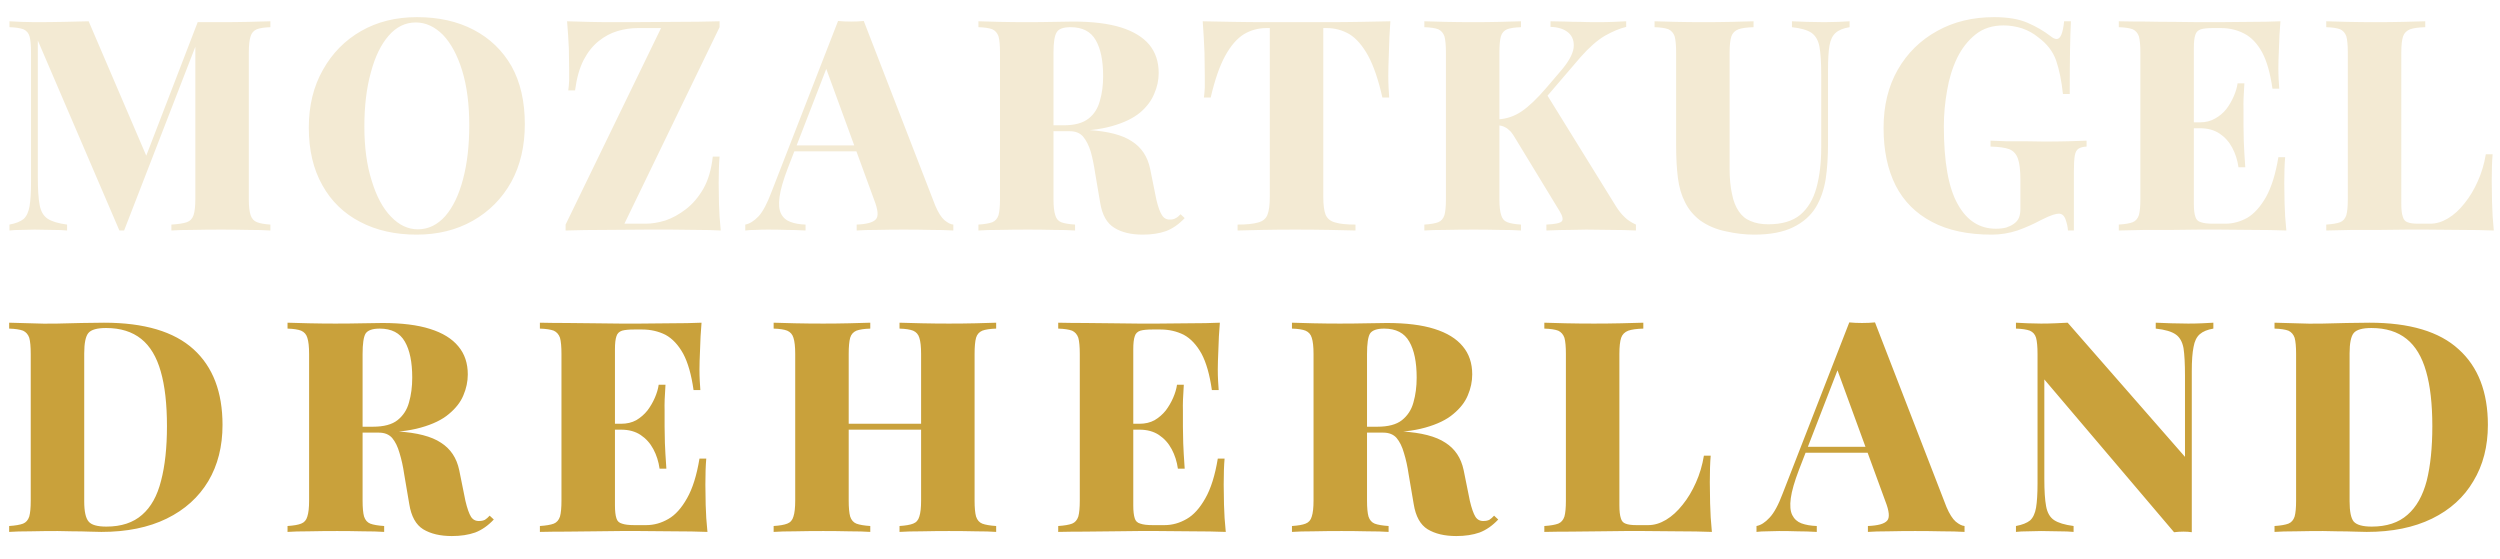
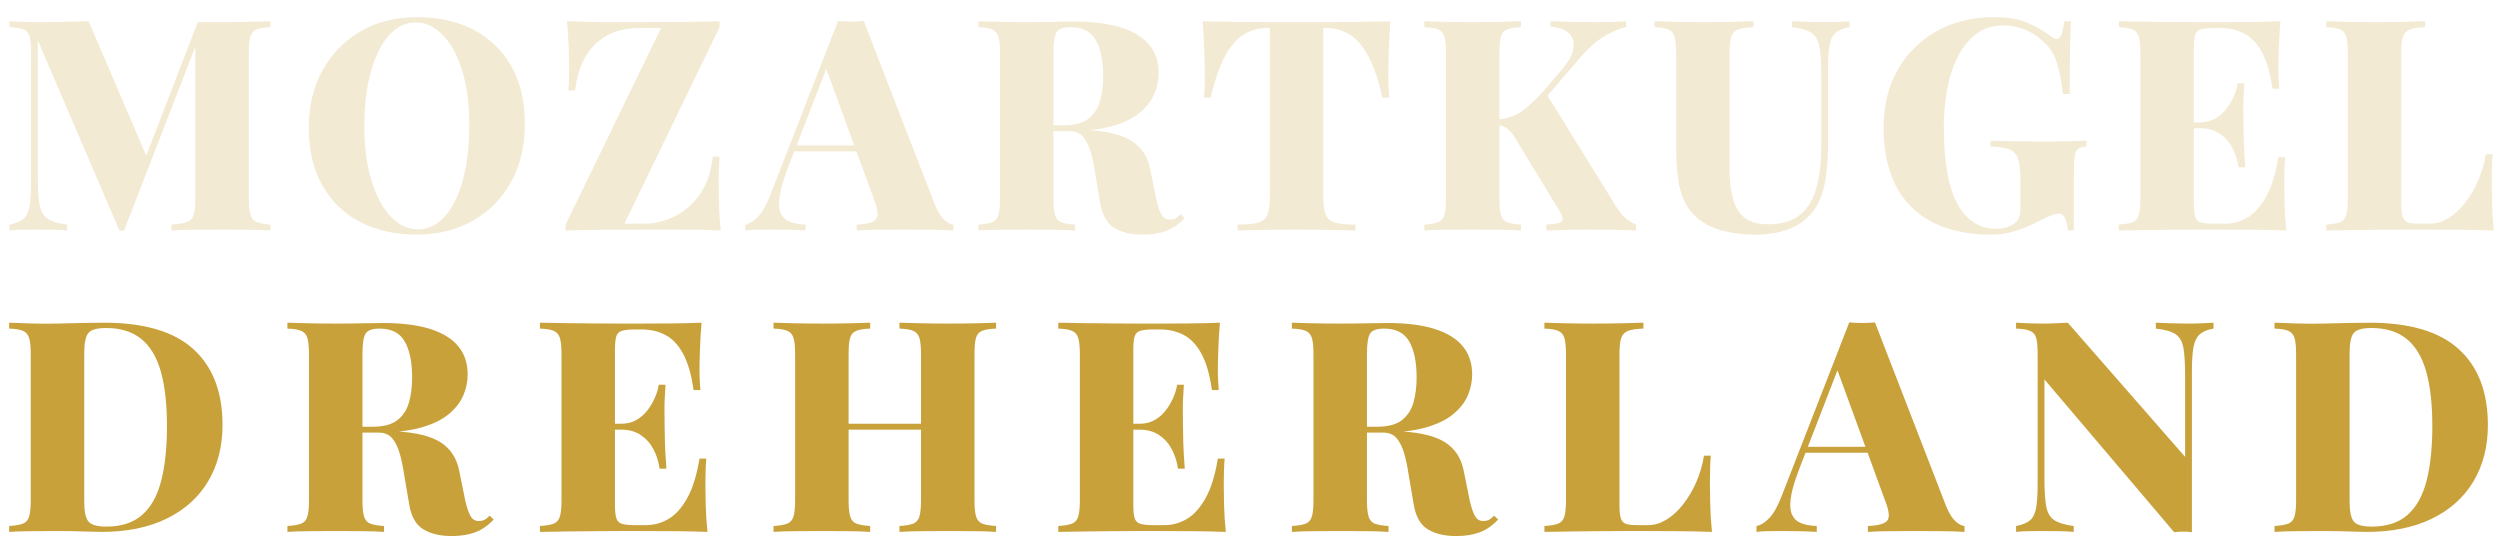
<svg xmlns="http://www.w3.org/2000/svg" viewBox="0 0 846 189" width="846" height="189" role="img" aria-label="mozartkugeldreherland">
-   <path d="M91.5 7.2V9.2Q88.5 9.3 86.9 9.9Q85.3 10.6 84.8 12.3Q84.2 14.1 84.2 17.8V67.4Q84.2 71.0 84.8 72.8Q85.4 74.6 87 75.2Q88.5 75.8 91.5 76.0V78.0Q88.6 77.8 84.1 77.8Q79.5 77.7 74.8 77.7Q69.7 77.7 65.2 77.8Q60.8 77.8 58.0 78.0V76.0Q61.4 75.8 63.2 75.2Q64.9 74.6 65.5 72.8Q66.1 71.0 66.1 67.4V13.6L67.0 13.5L42.0 78.0H40.4L12.8 13.7V60.0Q12.8 66.1 13.4 69.3Q14.0 72.6 16.1 74.0Q18.2 75.4 22.7 76.0V78.0Q20.8 77.8 17.6 77.8Q14.5 77.7 11.7 77.7Q9.5 77.7 7.2 77.8Q4.8 77.8 3.2 78.0V76.0Q6.4 75.4 8 74.1Q9.5 72.7 10.0 69.8Q10.5 66.8 10.5 61.6V17.8Q10.5 14.1 10.0 12.3Q9.5 10.6 7.9 9.9Q6.3 9.3 3.2 9.2V7.2Q4.8 7.3 7.2 7.4Q9.5 7.5 11.7 7.5Q16.8 7.5 21.5 7.4Q26.2 7.3 30.0 7.2L50.4 54.8L47.6 57.6L66.9 7.5Q68.8 7.5 70.8 7.5Q72.9 7.5 74.8 7.5Q79.5 7.5 84.1 7.4Q88.6 7.3 91.5 7.2Z M141.1 5.8Q152.1 5.8 160.3 10.1Q168.5 14.4 173.1 22.4Q177.6 30.5 177.6 42.0Q177.6 53.2 173 61.6Q168.3 70.0 160.0 74.7Q151.7 79.4 141.0 79.4Q130.1 79.4 121.9 75.1Q113.6 70.8 109.1 62.7Q104.5 54.6 104.5 43.2Q104.5 32.0 109.3 23.6Q114 15.2 122.2 10.5Q130.4 5.8 141.1 5.8ZM140.7 7.6Q135.4 7.6 131.5 12.1Q127.6 16.6 125.5 24.5Q123.3 32.4 123.3 42.8Q123.3 53.4 125.8 61.2Q128.2 69.1 132.3 73.3Q136.4 77.6 141.4 77.6Q146.7 77.6 150.7 73.1Q154.6 68.6 156.7 60.6Q158.8 52.7 158.8 42.4Q158.8 31.7 156.4 23.9Q154.0 16.1 149.9 11.8Q145.7 7.6 140.7 7.6Z M243.5 7.2V9.2L211.3 75.7H218.5Q221.6 75.7 225.2 74.6Q228.7 73.4 232.1 70.8Q235.5 68.2 238 63.9Q240.5 59.5 241.2 53.0H243.5Q243.2 56.5 243.2 62.0Q243.2 64.4 243.3 68.8Q243.4 73.2 243.9 78.0Q240.2 77.8 235.8 77.8Q231.4 77.7 227.1 77.7Q222.7 77.7 219 77.7Q212.4 77.7 205.1 77.8Q197.8 77.8 191.4 78.0V76.0L223.7 9.5H215.8Q212.4 9.5 209 10.5Q205.6 11.5 202.6 13.9Q199.6 16.3 197.5 20.3Q195.4 24.4 194.6 30.6H192.3Q192.5 29.2 192.6 27.3Q192.6 25.4 192.6 23.2Q192.6 20.8 192.5 16.4Q192.3 12.0 191.9 7.2Q195.1 7.3 199 7.4Q202.8 7.5 206.7 7.5Q210.5 7.5 213.6 7.5Q220.7 7.5 228.6 7.4Q236.5 7.4 243.5 7.2Z M292.3 7.1 316.5 69.6Q318.0 73.1 319.6 74.5Q321.3 75.9 322.6 76.0V78.0Q319.4 77.8 315 77.8Q310.5 77.7 305.9 77.7Q301.1 77.7 296.8 77.8Q292.5 77.8 289.9 78.0V76.0Q295.0 75.8 296.4 74.2Q297.8 72.7 295.8 67.6L279.2 22.2L281.2 19.2L266.6 56.9Q264.3 62.9 263.8 66.6Q263.3 70.3 264.3 72.3Q265.3 74.3 267.5 75.1Q269.6 75.9 272.6 76.0V78.0Q269.1 77.8 266.2 77.8Q263.2 77.7 259.8 77.7Q257.8 77.7 255.8 77.8Q253.7 77.8 252.2 78.0V76.0Q254.4 75.6 256.7 73.2Q258.9 70.8 261.1 64.9L283.6 7.1Q285.6 7.3 288 7.3Q290.3 7.3 292.3 7.1ZM297.5 49.2V51.2H267.7L268.7 49.2Z M331.1 7.2Q333.8 7.3 338.3 7.4Q342.8 7.5 347.3 7.5Q352.2 7.5 356.8 7.4Q361.3 7.3 363.2 7.3Q373.0 7.3 379.4 9.3Q385.7 11.3 388.9 15.1Q392.1 19.0 392.1 24.7Q392.1 28.3 390.6 31.7Q389.2 35.2 385.8 38.1Q382.3 41.0 376.2 42.7Q370.2 44.4 361.0 44.4H351.4V42.4H360.0Q365.5 42.4 368.4 40.1Q371.2 37.9 372.2 34.1Q373.3 30.4 373.3 25.8Q373.3 17.9 370.8 13.6Q368.3 9.2 362.3 9.2Q358.6 9.2 357.6 10.9Q356.5 12.6 356.5 17.8V67.4Q356.5 71.0 357.1 72.8Q357.6 74.6 359.1 75.2Q360.7 75.8 363.8 76.0V78.0Q361.0 77.8 356.6 77.8Q352.3 77.7 347.9 77.7Q342.8 77.7 338.3 77.8Q333.8 77.8 331.1 78.0V76.0Q334.2 75.8 335.8 75.2Q337.3 74.6 337.9 72.8Q338.4 71.0 338.4 67.4V17.8Q338.4 14.1 337.9 12.3Q337.3 10.6 335.8 9.9Q334.2 9.3 331.1 9.2ZM351.0 42.7Q354.9 42.8 358.1 43.1Q361.3 43.4 363.9 43.6Q366.4 43.9 368.3 44.0Q378.2 44.6 383 47.8Q387.9 50.9 389.2 57.1L391.3 67.5Q392.2 71.3 393.2 72.8Q394.2 74.4 396.0 74.3Q397.1 74.3 397.9 73.8Q398.7 73.4 399.5 72.5L400.9 73.8Q398.0 76.9 394.6 78.2Q391.2 79.4 386.7 79.4Q380.8 79.4 377.1 77.1Q373.3 74.8 372.3 68.6L370.6 58.6Q370.0 54.5 369.1 51.3Q368.1 48.1 366.5 46.2Q364.9 44.4 362.0 44.4H351.2Z M470.5 7.2Q470.1 12.7 470 17.8Q469.8 22.9 469.8 25.6Q469.8 27.8 469.9 29.7Q470.0 31.6 470.1 33.0H467.8Q465.8 24.1 463.0 18.9Q460.2 13.8 456.7 11.6Q453.1 9.5 449.0 9.5H447.8V66.6Q447.8 70.7 448.6 72.7Q449.5 74.7 451.9 75.3Q454.2 76.0 458.7 76.0V78.0Q455.4 77.9 449.9 77.8Q444.3 77.7 438.3 77.7Q432.4 77.7 427.2 77.8Q422.0 77.9 418.8 78.0V76.0Q423.3 76.0 425.7 75.3Q428.1 74.7 428.9 72.7Q429.7 70.7 429.7 66.6V9.5H428.6Q424.4 9.5 420.9 11.6Q417.4 13.8 414.6 18.9Q411.8 24.0 409.7 33.0H407.4Q407.6 31.6 407.7 29.7Q407.7 27.8 407.7 25.6Q407.7 22.9 407.6 17.8Q407.4 12.7 407.0 7.2Q411.7 7.3 417.4 7.4Q423.0 7.5 428.6 7.5Q434.2 7.5 438.8 7.5Q443.4 7.5 449.1 7.5Q454.7 7.5 460.3 7.4Q465.9 7.3 470.5 7.2Z M550.3 7.2V9.1Q547.0 9.9 543.1 12.1Q539.2 14.4 534.8 19.4L516.3 41.0L523.2 31.6L546.9 69.9Q548.3 72.1 549.8 73.5Q551.2 74.9 553.6 76.0V78.0Q549.7 77.8 545.2 77.8Q540.7 77.7 536.8 77.7Q534.6 77.7 531.4 77.8Q528.2 77.8 523.3 78.0V76.0Q527.7 75.8 528.5 74.9Q529.3 74.0 527.8 71.5L513.2 47.5Q512.0 45.4 511.1 44.4Q510.1 43.4 509.2 43Q508.3 42.5 506.8 42.4V40.4Q511.2 40.2 514.9 37.7Q518.6 35.2 523.3 29.7L528.0 24.2Q532.0 19.6 532.5 16.3Q532.9 13.0 530.8 11.1Q528.6 9.2 524.7 9.1V7.2Q527.3 7.3 529.7 7.3Q532.1 7.4 534.7 7.4Q537.2 7.5 540.5 7.5Q543.6 7.5 546.0 7.4Q548.4 7.3 550.3 7.2ZM514.7 7.2V9.2Q511.6 9.3 510.0 9.9Q508.4 10.6 507.9 12.3Q507.4 14.1 507.4 17.8V67.4Q507.4 71.0 508 72.8Q508.5 74.6 510.1 75.2Q511.6 75.8 514.7 76.0V78.0Q511.9 77.8 507.6 77.8Q503.2 77.7 498.8 77.7Q493.7 77.7 489.2 77.8Q484.7 77.8 482 78.0V76.0Q485.1 75.8 486.7 75.2Q488.2 74.6 488.8 72.8Q489.3 71.0 489.3 67.4V17.8Q489.3 14.1 488.8 12.3Q488.2 10.6 486.7 9.9Q485.1 9.3 482 9.2V7.2Q484.7 7.3 489.2 7.4Q493.7 7.5 498.8 7.5Q503.2 7.5 507.6 7.4Q511.9 7.3 514.7 7.2Z M625.9 7.2V9.2Q622.8 9.7 621.2 11.1Q619.6 12.5 619.1 15.4Q618.6 18.3 618.6 23.6V48.9Q618.6 55.3 617.8 60.7Q616.9 66.1 614.5 70.1Q611.9 74.4 606.8 76.9Q601.7 79.4 593.6 79.4Q589 79.4 584.1 78.3Q579.1 77.3 575.2 74.5Q571.9 71.9 570.2 68.4Q568.4 64.9 567.8 60.2Q567.2 55.4 567.2 49.2V17.8Q567.2 14.1 566.7 12.3Q566.1 10.6 564.6 9.9Q563 9.3 559.9 9.2V7.2Q562.6 7.3 567.1 7.4Q571.6 7.5 576.5 7.5Q581.4 7.5 585.9 7.4Q590.4 7.3 593.4 7.2V9.2Q590 9.3 588.3 9.9Q586.5 10.6 585.9 12.3Q585.3 14.1 585.3 17.8V57.1Q585.3 62.0 586.1 65.6Q586.8 69.2 588.4 71.5Q589.9 73.8 592.4 74.8Q594.9 75.9 598.4 75.9Q605.3 75.9 609.2 72.7Q613.1 69.4 614.7 63.5Q616.3 57.6 616.3 50.0V25.2Q616.3 19.1 615.7 15.8Q615.1 12.6 613.0 11.1Q610.9 9.7 606.4 9.2V7.2Q608.3 7.3 611.5 7.4Q614.6 7.5 617.4 7.5Q619.7 7.5 622.1 7.4Q624.4 7.3 625.9 7.2Z M674.8 5.8Q681.7 5.8 686.1 7.7Q690.5 9.6 694 12.3Q695.1 13.2 696 13.2Q697.9 13.2 698.5 7.2H700.8Q700.6 11.1 700.5 16.8Q700.4 22.5 700.4 31.8H698.1Q697.4 25.2 695.8 20.5Q694.2 15.9 689.7 12.6Q687.4 10.7 684.3 9.6Q681.1 8.6 678 8.6Q672.4 8.6 668.6 11.6Q664.7 14.7 662.3 19.6Q659.9 24.6 658.9 30.6Q657.8 36.7 657.8 42.8Q657.8 60.8 662.5 69.1Q667.1 77.4 675.4 77.4Q677.4 77.4 678.9 77Q680.4 76.5 681.4 75.8Q682.7 74.9 683.2 73.7Q683.7 72.5 683.7 70.7V60.8Q683.7 56.1 682.9 53.8Q682.1 51.4 680 50.5Q677.8 49.7 673.6 49.6V47.6Q675.8 47.7 678.9 47.8Q682 47.8 685.4 47.8Q688.8 47.9 691.7 47.9Q696.2 47.9 700 47.8Q703.7 47.7 706.1 47.6V49.6Q704.3 49.7 703.4 50.3Q702.4 50.9 702.1 52.7Q701.8 54.5 701.8 58.2V78.0H699.8Q699.7 76.3 699.0 74.3Q698.3 72.3 696.7 72.3Q696 72.3 694.7 72.7Q693.4 73.1 690.6 74.5Q686.9 76.5 682.7 78Q678.4 79.4 674 79.4Q661.9 79.4 653.8 75.1Q645.6 70.8 641.5 62.8Q637.4 54.7 637.4 43.3Q637.4 32.0 642.2 23.6Q647 15.2 655.5 10.5Q663.9 5.8 674.8 5.8Z M771.7 7.2Q771.3 11.9 771.2 16.3Q771 20.7 771 23.0Q771 25.0 771.1 26.9Q771.2 28.8 771.3 30.0H769Q767.9 22.2 765.5 17.7Q763 13.2 759.5 11.4Q755.9 9.5 751.6 9.5H748.9Q746.2 9.5 744.8 9.9Q743.3 10.4 742.9 11.8Q742.4 13.2 742.4 16.2V69.0Q742.4 71.9 742.9 73.3Q743.3 74.8 744.8 75.2Q746.2 75.7 748.9 75.7H753Q756.9 75.7 760.5 73.7Q764 71.6 766.8 66.7Q769.6 61.7 771 53.2H773.3Q773 56.6 773 62.0Q773 64.4 773.1 68.8Q773.2 73.2 773.7 78.0Q768.6 77.8 762.2 77.8Q755.8 77.7 750.8 77.7Q748.2 77.7 744.2 77.7Q740.2 77.7 735.5 77.8Q730.8 77.8 726.0 77.8Q721.2 77.9 717 78.0V76.0Q720.1 75.8 721.7 75.2Q723.2 74.6 723.8 72.8Q724.3 71.0 724.3 67.4V17.8Q724.3 14.1 723.8 12.3Q723.2 10.6 721.7 9.9Q720.1 9.3 717 9.2V7.2Q721.3 7.3 726.1 7.3Q730.8 7.4 735.5 7.4Q740.1 7.5 744.2 7.5Q748.2 7.5 750.8 7.5Q755.4 7.5 761.3 7.4Q767.1 7.4 771.7 7.2ZM756.6 41.4Q756.6 41.4 756.6 42.4Q756.6 43.4 756.6 43.4H739.4Q739.4 43.4 739.4 42.4Q739.4 41.4 739.4 41.4ZM759.5 28.2Q759.1 33.9 759.2 36.9Q759.2 39.9 759.2 42.4Q759.2 44.9 759.3 47.9Q759.4 50.9 759.8 56.6H757.5Q757 53.0 755.4 50.0Q753.8 47.0 751.1 45.2Q748.4 43.4 744.5 43.4V41.4Q747.4 41.4 749.6 40.1Q751.8 38.9 753.4 36.9Q754.9 34.9 755.9 32.6Q756.9 30.3 757.2 28.2Z M820.7 7.2V9.2Q817.3 9.3 815.6 9.9Q813.8 10.6 813.2 12.3Q812.6 14.1 812.6 17.8V69.0Q812.6 71.9 813.1 73.3Q813.5 74.8 814.7 75.2Q815.9 75.7 818.3 75.7H822.4Q825.4 75.7 828.4 73.9Q831.4 72.1 834 68.8Q836.6 65.6 838.5 61.3Q840.4 57.1 841.2 52.2H843.5Q843.2 55.7 843.2 61.2Q843.2 63.7 843.3 68.3Q843.4 73.0 843.9 78.0Q838.8 77.8 832.4 77.8Q826 77.7 821 77.7Q818.4 77.7 814.4 77.7Q810.4 77.7 805.7 77.8Q801 77.8 796.2 77.8Q791.4 77.9 787.2 78.0V76.0Q790.3 75.8 791.9 75.2Q793.4 74.6 794 72.8Q794.5 71.0 794.5 67.4V17.8Q794.5 14.1 794 12.3Q793.4 10.6 791.9 9.9Q790.3 9.3 787.2 9.2V7.2Q789.9 7.3 794.4 7.4Q798.9 7.5 804 7.5Q808.7 7.5 813.2 7.4Q817.7 7.3 820.7 7.2Z" fill="#F3EAD3" />
-   <path d="M35.2 109.2Q55.6 109.2 65.5 118.2Q75.3 127.1 75.3 143.8Q75.3 154.7 70.5 162.8Q65.6 171.0 56.4 175.5Q47.2 180.0 34.3 180.0Q32.7 180.0 30.1 179.9Q27.5 179.8 24.6 179.8Q21.8 179.7 19.5 179.7Q14.8 179.7 10.3 179.8Q5.8 179.8 3.1 180.0V178.0Q6.2 177.8 7.8 177.2Q9.3 176.6 9.9 174.8Q10.4 173.0 10.4 169.4V119.8Q10.4 116.1 9.9 114.3Q9.3 112.6 7.8 111.9Q6.2 111.3 3.1 111.2V109.2Q5.8 109.3 10.3 109.4Q14.8 109.6 19.3 109.5Q22.9 109.4 27.5 109.3Q32.1 109.2 35.2 109.2ZM35.9 111.0Q31.3 111.0 29.9 112.7Q28.5 114.4 28.5 119.6V169.6Q28.5 174.8 30 176.5Q31.4 178.2 36.0 178.2Q43.6 178.2 48.1 174.2Q52.6 170.3 54.5 162.7Q56.5 155.1 56.5 144.2Q56.5 133.0 54.4 125.7Q52.3 118.3 47.8 114.7Q43.2 111.0 35.9 111.0Z M97.3 109.2Q100 109.3 104.5 109.4Q109 109.5 113.5 109.5Q118.4 109.5 122.9 109.4Q127.5 109.3 129.4 109.3Q139.2 109.3 145.5 111.3Q151.9 113.3 155.1 117.2Q158.3 121.0 158.3 126.7Q158.3 130.3 156.8 133.8Q155.4 137.2 151.9 140.1Q148.5 143.0 142.4 144.7Q136.4 146.4 127.2 146.4H117.6V144.4H126.2Q131.7 144.4 134.5 142.2Q137.4 139.9 138.4 136.2Q139.5 132.4 139.5 127.8Q139.5 119.9 137 115.6Q134.5 111.2 128.5 111.2Q124.8 111.2 123.7 112.9Q122.7 114.6 122.7 119.8V169.4Q122.7 173.0 123.2 174.8Q123.8 176.6 125.3 177.2Q126.9 177.8 130 178.0V180.0Q127.2 179.8 122.8 179.8Q118.5 179.7 114.1 179.7Q109 179.7 104.5 179.8Q100 179.8 97.3 180.0V178.0Q100.4 177.8 101.9 177.2Q103.5 176.6 104 174.8Q104.6 173.0 104.6 169.4V119.8Q104.6 116.1 104 114.3Q103.5 112.6 101.9 111.9Q100.4 111.3 97.3 111.2ZM117.2 144.7Q121.1 144.8 124.3 145.1Q127.5 145.4 130 145.7Q132.6 145.9 134.5 146.0Q144.4 146.6 149.2 149.8Q154.1 152.9 155.4 159.1L157.5 169.5Q158.4 173.3 159.4 174.9Q160.4 176.4 162.2 176.3Q163.3 176.3 164.1 175.9Q164.9 175.4 165.7 174.5L167.1 175.8Q164.2 178.9 160.8 180.2Q157.4 181.4 152.9 181.4Q147 181.4 143.2 179.1Q139.5 176.8 138.5 170.6L136.8 160.6Q136.2 156.5 135.2 153.3Q134.3 150.1 132.7 148.2Q131.1 146.4 128.2 146.4H117.4Z M237.4 109.2Q237 113.9 236.9 118.3Q236.7 122.7 236.7 125.0Q236.7 127.0 236.8 128.9Q236.9 130.8 237 132.0H234.7Q233.6 124.2 231.2 119.7Q228.7 115.2 225.2 113.3Q221.6 111.5 217.3 111.5H214.6Q211.9 111.5 210.5 111.9Q209 112.4 208.6 113.8Q208.1 115.2 208.1 118.2V171.0Q208.1 173.9 208.6 175.4Q209 176.8 210.5 177.2Q211.9 177.7 214.6 177.7H218.7Q222.6 177.7 226.2 175.6Q229.7 173.6 232.5 168.6Q235.3 163.7 236.7 155.2H239Q238.7 158.6 238.7 164.0Q238.7 166.4 238.8 170.8Q238.9 175.2 239.4 180.0Q234.3 179.8 227.9 179.8Q221.5 179.7 216.5 179.7Q213.9 179.7 209.9 179.7Q205.9 179.7 201.2 179.8Q196.5 179.8 191.7 179.9Q186.9 179.9 182.7 180.0V178.0Q185.8 177.8 187.4 177.2Q188.9 176.6 189.5 174.8Q190 173.0 190 169.4V119.8Q190 116.1 189.5 114.3Q188.9 112.6 187.4 111.9Q185.8 111.3 182.7 111.2V109.2Q187 109.3 191.8 109.3Q196.5 109.4 201.2 109.4Q205.8 109.5 209.9 109.5Q213.9 109.5 216.5 109.5Q221.1 109.5 227 109.4Q232.8 109.4 237.4 109.2ZM222.3 143.4Q222.3 143.4 222.3 144.4Q222.3 145.4 222.3 145.4H205.1Q205.1 145.4 205.1 144.4Q205.1 143.4 205.1 143.4ZM225.2 130.2Q224.8 135.9 224.9 138.9Q224.9 141.9 224.9 144.4Q224.9 146.9 225 149.9Q225.1 152.9 225.5 158.6H223.2Q222.7 155.0 221.1 152.0Q219.5 149.0 216.8 147.2Q214.1 145.4 210.2 145.4V143.4Q213.1 143.4 215.3 142.2Q217.5 140.9 219.1 138.9Q220.6 136.9 221.6 134.6Q222.6 132.3 222.9 130.2Z M304.4 180.0V178.0Q307.5 177.8 309 177.2Q310.6 176.6 311.1 174.8Q311.7 173.0 311.7 169.4V119.8Q311.7 116.1 311.1 114.3Q310.6 112.6 309 111.9Q307.5 111.3 304.4 111.2V109.2Q307.3 109.3 311.9 109.4Q316.5 109.5 321.1 109.5Q326 109.5 330.2 109.4Q334.5 109.3 337.1 109.2V111.2Q334 111.3 332.4 111.9Q330.8 112.6 330.3 114.3Q329.8 116.1 329.8 119.8V169.4Q329.8 173.0 330.3 174.8Q330.9 176.6 332.4 177.2Q334 177.8 337.1 178.0V180.0Q334.5 179.8 330.2 179.8Q326 179.7 321.1 179.7Q316.5 179.7 311.9 179.8Q307.3 179.8 304.4 180.0ZM261.8 180.0V178.0Q264.9 177.8 266.4 177.2Q268 176.6 268.5 174.8Q269.1 173.0 269.1 169.4V119.8Q269.1 116.1 268.5 114.3Q268 112.6 266.4 111.9Q264.9 111.3 261.8 111.2V109.2Q264.5 109.3 269 109.4Q273.5 109.5 278.6 109.5Q283 109.5 287.3 109.4Q291.7 109.3 294.5 109.2V111.2Q291.4 111.3 289.8 111.9Q288.2 112.6 287.7 114.3Q287.2 116.1 287.2 119.8V169.4Q287.2 173.0 287.7 174.8Q288.3 176.6 289.8 177.2Q291.4 177.8 294.5 178.0V180.0Q291.7 179.8 287.3 179.8Q283 179.7 278.6 179.7Q273.5 179.7 269 179.8Q264.5 179.8 261.8 180.0ZM279.7 145.4V143.4H319.2V145.4Z M412.8 109.2Q412.4 113.9 412.3 118.3Q412.1 122.7 412.1 125.0Q412.1 127.0 412.2 128.9Q412.3 130.8 412.4 132.0H410.1Q409 124.2 406.6 119.7Q404.1 115.2 400.6 113.3Q397 111.5 392.7 111.5H390Q387.3 111.5 385.9 111.9Q384.4 112.4 384 113.8Q383.5 115.2 383.5 118.2V171.0Q383.5 173.9 384 175.4Q384.4 176.8 385.9 177.2Q387.3 177.7 390 177.7H394.1Q398 177.7 401.6 175.6Q405.1 173.6 407.9 168.6Q410.7 163.7 412.1 155.2H414.4Q414.1 158.6 414.1 164.0Q414.1 166.4 414.2 170.8Q414.3 175.2 414.8 180.0Q409.7 179.8 403.3 179.8Q396.9 179.7 391.9 179.7Q389.3 179.7 385.3 179.7Q381.3 179.7 376.6 179.8Q371.9 179.8 367.1 179.9Q362.3 179.9 358.1 180.0V178.0Q361.2 177.8 362.8 177.2Q364.3 176.6 364.9 174.8Q365.4 173.0 365.4 169.4V119.8Q365.4 116.1 364.9 114.3Q364.3 112.6 362.8 111.9Q361.2 111.3 358.1 111.2V109.2Q362.4 109.3 367.2 109.3Q371.9 109.4 376.6 109.4Q381.2 109.5 385.3 109.5Q389.3 109.5 391.9 109.5Q396.5 109.5 402.4 109.4Q408.2 109.4 412.8 109.2ZM397.7 143.4Q397.7 143.4 397.7 144.4Q397.7 145.4 397.7 145.4H380.5Q380.5 145.4 380.5 144.4Q380.5 143.4 380.5 143.4ZM400.6 130.2Q400.2 135.9 400.3 138.9Q400.3 141.9 400.3 144.4Q400.3 146.9 400.4 149.9Q400.5 152.9 400.9 158.6H398.6Q398.1 155.0 396.5 152.0Q394.9 149.0 392.2 147.2Q389.5 145.4 385.6 145.4V143.4Q388.5 143.4 390.7 142.2Q392.9 140.9 394.5 138.9Q396 136.9 397 134.6Q398 132.3 398.3 130.2Z M437.2 109.2Q439.9 109.3 444.4 109.4Q448.9 109.5 453.4 109.5Q458.3 109.5 462.8 109.4Q467.4 109.3 469.3 109.3Q479.1 109.3 485.4 111.3Q491.8 113.3 495 117.2Q498.2 121.0 498.2 126.7Q498.2 130.3 496.7 133.8Q495.3 137.2 491.8 140.1Q488.4 143.0 482.3 144.7Q476.3 146.4 467.1 146.4H457.5V144.4H466.1Q471.6 144.4 474.4 142.2Q477.3 139.9 478.3 136.2Q479.4 132.4 479.4 127.8Q479.4 119.9 476.9 115.6Q474.4 111.2 468.4 111.2Q464.7 111.2 463.6 112.9Q462.6 114.6 462.6 119.8V169.4Q462.6 173.0 463.1 174.8Q463.7 176.6 465.2 177.2Q466.8 177.8 469.9 178.0V180.0Q467.1 179.8 462.7 179.8Q458.4 179.7 454 179.7Q448.9 179.7 444.4 179.8Q439.9 179.8 437.2 180.0V178.0Q440.3 177.8 441.8 177.2Q443.4 176.6 443.9 174.8Q444.5 173.0 444.5 169.4V119.8Q444.5 116.1 443.9 114.3Q443.4 112.6 441.8 111.9Q440.3 111.3 437.2 111.2ZM457.1 144.7Q461 144.8 464.2 145.1Q467.4 145.4 469.9 145.7Q472.5 145.9 474.4 146.0Q484.3 146.6 489.1 149.8Q494 152.9 495.3 159.1L497.4 169.5Q498.3 173.3 499.3 174.9Q500.3 176.4 502.1 176.3Q503.2 176.3 504 175.9Q504.8 175.4 505.6 174.5L507 175.8Q504.1 178.9 500.7 180.2Q497.3 181.4 492.8 181.4Q486.9 181.4 483.1 179.1Q479.4 176.8 478.4 170.6L476.7 160.6Q476.1 156.5 475.1 153.3Q474.2 150.1 472.6 148.2Q471 146.4 468.1 146.4H457.3Z M556.1 109.2V111.2Q552.7 111.3 551 111.9Q549.2 112.6 548.6 114.3Q548 116.1 548 119.8V171.0Q548 173.9 548.5 175.4Q548.9 176.8 550.1 177.2Q551.3 177.7 553.7 177.7H557.8Q560.8 177.7 563.8 175.9Q566.8 174.1 569.4 170.8Q572 167.6 573.9 163.3Q575.8 159.1 576.6 154.2H578.9Q578.6 157.7 578.6 163.2Q578.6 165.7 578.7 170.3Q578.8 175.0 579.3 180.0Q574.2 179.8 567.8 179.8Q561.4 179.7 556.4 179.7Q553.8 179.7 549.8 179.7Q545.8 179.7 541.1 179.8Q536.4 179.8 531.6 179.9Q526.8 179.9 522.6 180.0V178.0Q525.7 177.8 527.3 177.2Q528.8 176.6 529.4 174.8Q529.9 173.0 529.9 169.4V119.8Q529.9 116.1 529.4 114.3Q528.8 112.6 527.3 111.9Q525.7 111.3 522.6 111.2V109.2Q525.3 109.3 529.8 109.4Q534.3 109.5 539.4 109.5Q544.1 109.5 548.6 109.4Q553.1 109.3 556.1 109.2Z M634.5 109.1 658.7 171.6Q660.2 175.1 661.8 176.5Q663.5 177.9 664.8 178.0V180.0Q661.6 179.8 657.1 179.8Q652.7 179.7 648.1 179.7Q643.3 179.7 639 179.8Q634.7 179.8 632.1 180.0V178.0Q637.2 177.8 638.6 176.2Q640 174.7 638 169.6L621.4 124.2L623.4 121.2L608.8 158.9Q606.5 164.9 606 168.6Q605.5 172.3 606.5 174.3Q607.5 176.3 609.6 177.1Q611.8 177.9 614.8 178.0V180.0Q611.3 179.8 608.3 179.8Q605.4 179.7 602 179.7Q600 179.7 597.9 179.8Q595.9 179.8 594.4 180.0V178.0Q596.6 177.6 598.8 175.2Q601.1 172.8 603.3 166.9L625.8 109.1Q627.8 109.3 630.1 109.3Q632.5 109.3 634.5 109.1ZM639.7 151.2V153.2H609.9L610.9 151.2Z M749 109.2V111.2Q746 111.7 744.4 113.1Q742.8 114.5 742.3 117.4Q741.7 120.3 741.7 125.6V180.1Q740.4 179.9 738.9 179.9Q737.4 179.9 735.7 180.1L691.8 128.4V162.0Q691.8 168.1 692.4 171.3Q693 174.6 695.1 176.0Q697.2 177.4 701.7 178.0V180.0Q699.8 179.8 696.7 179.8Q693.5 179.7 690.7 179.7Q688.5 179.7 686.2 179.8Q683.8 179.8 682.2 180.0V178.0Q685.4 177.4 687 176.1Q688.5 174.7 689 171.8Q689.5 168.8 689.5 163.6V119.8Q689.5 116.1 689 114.3Q688.5 112.6 686.9 111.9Q685.3 111.3 682.2 111.2V109.2Q683.8 109.3 686.2 109.4Q688.5 109.5 690.7 109.5Q693.2 109.5 695.5 109.4Q697.8 109.3 699.7 109.2L739.4 154.6V127.2Q739.4 121.1 738.9 117.8Q738.3 114.6 736.3 113.2Q734.2 111.7 729.5 111.2V109.2Q731.5 109.3 734.7 109.4Q737.8 109.5 740.5 109.5Q742.9 109.5 745.2 109.4Q747.5 109.3 749 109.2Z M801.8 109.2Q822.2 109.2 832 118.2Q841.9 127.1 841.9 143.8Q841.9 154.7 837 162.8Q832.2 171.0 823.0 175.5Q813.8 180.0 800.9 180.0Q799.3 180.0 796.7 179.9Q794.1 179.8 791.2 179.8Q788.4 179.7 786.1 179.7Q781.4 179.7 776.9 179.8Q772.4 179.8 769.7 180.0V178.0Q772.8 177.8 774.4 177.2Q775.9 176.6 776.5 174.8Q777.0 173.0 777.0 169.4V119.8Q777.0 116.1 776.5 114.3Q775.9 112.6 774.4 111.9Q772.8 111.3 769.7 111.2V109.2Q772.4 109.3 776.9 109.4Q781.4 109.6 785.9 109.5Q789.5 109.4 794.1 109.3Q798.7 109.2 801.8 109.2ZM802.5 111.0Q797.9 111.0 796.5 112.7Q795.1 114.4 795.1 119.6V169.6Q795.1 174.8 796.5 176.5Q798.0 178.2 802.6 178.2Q810.2 178.2 814.7 174.2Q819.2 170.3 821.2 162.7Q823.1 155.1 823.1 144.2Q823.1 133.0 821.0 125.7Q818.9 118.3 814.4 114.7Q809.8 111.0 802.5 111.0Z" fill="#C9A13B" />
+   <path d="M91.5 7.2V9.2Q88.5 9.3 86.9 9.95Q85.3 10.6 84.75 12.35Q84.2 14.1 84.2 17.8V67.4Q84.2 71.0 84.8 72.8Q85.4 74.6 86.95 75.2Q88.5 75.8 91.5 76.0V78.0Q88.6 77.8 84.05 77.75Q79.5 77.7 74.8 77.7Q69.7 77.7 65.25 77.75Q60.8 77.8 58.0 78.0V76.0Q61.4 75.8 63.15 75.2Q64.9 74.6 65.5 72.8Q66.1 71.0 66.1 67.4V13.6L67.0 13.5L42.0 78.0H40.4L12.8 13.7V60.0Q12.8 66.1 13.4 69.35Q14.0 72.6 16.1 74.0Q18.2 75.4 22.7 76.0V78.0Q20.8 77.8 17.65 77.75Q14.5 77.7 11.7 77.7Q9.5 77.7 7.15 77.75Q4.8 77.8 3.2 78.0V76.0Q6.4 75.4 7.95 74.05Q9.5 72.7 10.0 69.75Q10.5 66.8 10.5 61.6V17.8Q10.5 14.1 10.0 12.35Q9.5 10.6 7.9 9.95Q6.3 9.3 3.2 9.2V7.2Q4.8 7.3 7.15 7.4Q9.5 7.5 11.7 7.5Q16.8 7.5 21.5 7.4Q26.2 7.3 30.0 7.2L50.4 54.8L47.6 57.6L66.9 7.5Q68.8 7.5 70.85 7.5Q72.9 7.5 74.8 7.5Q79.5 7.5 84.05 7.4Q88.6 7.3 91.5 7.2Z M141.1 5.8Q152.1 5.8 160.3 10.1Q168.5 14.4 173.05 22.45Q177.6 30.5 177.6 42.0Q177.6 53.2 172.95 61.6Q168.3 70.0 160.0 74.7Q151.7 79.4 141.0 79.4Q130.1 79.4 121.85 75.1Q113.6 70.8 109.05 62.7Q104.5 54.6 104.5 43.2Q104.5 32.0 109.25 23.6Q114 15.2 122.2 10.5Q130.4 5.8 141.1 5.8ZM140.7 7.6Q135.4 7.6 131.5 12.1Q127.6 16.6 125.45 24.5Q123.3 32.4 123.3 42.8Q123.3 53.4 125.75 61.25Q128.2 69.1 132.3 73.35Q136.4 77.6 141.4 77.6Q146.7 77.6 150.65 73.1Q154.6 68.6 156.7 60.65Q158.8 52.7 158.8 42.4Q158.8 31.7 156.4 23.9Q154.0 16.1 149.85 11.85Q145.7 7.6 140.7 7.6Z M243.5 7.2V9.2L211.3 75.7H218.5Q221.6 75.7 225.15 74.55Q228.7 73.4 232.1 70.8Q235.5 68.2 238 63.85Q240.5 59.5 241.2 53.0H243.5Q243.2 56.5 243.2 62.0Q243.2 64.4 243.3 68.8Q243.4 73.2 243.9 78.0Q240.2 77.8 235.8 77.75Q231.4 77.7 227.05 77.7Q222.7 77.7 219 77.7Q212.4 77.7 205.1 77.75Q197.8 77.8 191.4 78.0V76.0L223.7 9.5H215.8Q212.4 9.5 209 10.5Q205.6 11.5 202.6 13.9Q199.6 16.3 197.5 20.35Q195.4 24.4 194.6 30.6H192.3Q192.5 29.2 192.55 27.3Q192.6 25.4 192.6 23.2Q192.6 20.8 192.45 16.4Q192.3 12.0 191.9 7.2Q195.1 7.3 198.95 7.4Q202.8 7.5 206.65 7.5Q210.5 7.5 213.6 7.5Q220.7 7.5 228.6 7.45Q236.5 7.4 243.5 7.2Z M292.3 7.1 316.5 69.6Q318.0 73.1 319.65 74.5Q321.3 75.9 322.6 76.0V78.0Q319.4 77.8 314.95 77.75Q310.5 77.7 305.9 77.7Q301.1 77.7 296.8 77.75Q292.5 77.8 289.9 78.0V76.0Q295.0 75.8 296.4 74.25Q297.8 72.7 295.8 67.6L279.2 22.2L281.2 19.2L266.6 56.9Q264.3 62.9 263.8 66.6Q263.3 70.3 264.3 72.3Q265.3 74.3 267.45 75.1Q269.6 75.9 272.6 76.0V78.0Q269.1 77.8 266.15 77.75Q263.2 77.7 259.8 77.7Q257.8 77.7 255.75 77.75Q253.7 77.8 252.2 78.0V76.0Q254.4 75.6 256.65 73.2Q258.9 70.8 261.1 64.9L283.6 7.1Q285.6 7.3 287.95 7.3Q290.3 7.3 292.3 7.1ZM297.5 49.2V51.2H267.7L268.7 49.2Z M331.1 7.2Q333.8 7.3 338.3 7.4Q342.8 7.5 347.3 7.5Q352.2 7.5 356.75 7.4Q361.3 7.3 363.2 7.3Q373.0 7.3 379.35 9.3Q385.7 11.3 388.9 15.15Q392.1 19.0 392.1 24.7Q392.1 28.3 390.65 31.75Q389.2 35.2 385.75 38.1Q382.3 41.0 376.25 42.7Q370.2 44.4 361.0 44.4H351.4V42.4H360.0Q365.5 42.4 368.35 40.15Q371.2 37.9 372.25 34.15Q373.3 30.4 373.3 25.8Q373.3 17.9 370.8 13.55Q368.3 9.2 362.3 9.2Q358.6 9.2 357.55 10.9Q356.5 12.6 356.5 17.8V67.4Q356.5 71.0 357.05 72.8Q357.6 74.6 359.15 75.2Q360.7 75.8 363.8 76.0V78.0Q361.0 77.8 356.65 77.75Q352.3 77.7 347.9 77.7Q342.8 77.7 338.3 77.75Q333.8 77.8 331.1 78.0V76.0Q334.2 75.8 335.75 75.2Q337.3 74.6 337.85 72.8Q338.4 71.0 338.4 67.4V17.8Q338.4 14.1 337.85 12.35Q337.3 10.6 335.75 9.95Q334.2 9.3 331.1 9.2ZM351.0 42.7Q354.9 42.8 358.1 43.1Q361.3 43.4 363.85 43.65Q366.4 43.9 368.3 44.0Q378.2 44.6 383.05 47.75Q387.9 50.9 389.2 57.1L391.3 67.5Q392.2 71.3 393.2 72.85Q394.2 74.4 396.0 74.3Q397.1 74.3 397.9 73.85Q398.7 73.4 399.5 72.5L400.9 73.8Q398.0 76.9 394.6 78.15Q391.2 79.4 386.7 79.4Q380.8 79.4 377.05 77.1Q373.3 74.8 372.3 68.6L370.6 58.6Q370.0 54.5 369.05 51.3Q368.1 48.1 366.5 46.25Q364.9 44.4 362.0 44.4H351.2Z M470.5 7.2Q470.1 12.7 469.95 17.8Q469.8 22.9 469.8 25.6Q469.8 27.8 469.9 29.7Q470.0 31.6 470.1 33.0H467.8Q465.8 24.1 463.0 18.95Q460.2 13.8 456.65 11.65Q453.1 9.5 449.0 9.5H447.8V66.6Q447.8 70.7 448.65 72.7Q449.5 74.7 451.85 75.35Q454.2 76.0 458.7 76.0V78.0Q455.4 77.9 449.85 77.8Q444.3 77.7 438.3 77.7Q432.4 77.7 427.2 77.8Q422.0 77.9 418.8 78.0V76.0Q423.3 76.0 425.7 75.35Q428.1 74.7 428.9 72.7Q429.7 70.7 429.7 66.6V9.5H428.6Q424.4 9.5 420.9 11.65Q417.4 13.8 414.6 18.9Q411.8 24.0 409.7 33.0H407.4Q407.6 31.6 407.65 29.7Q407.7 27.8 407.7 25.6Q407.7 22.9 407.55 17.8Q407.4 12.7 407.0 7.2Q411.7 7.3 417.35 7.4Q423.0 7.5 428.6 7.5Q434.2 7.5 438.8 7.5Q443.4 7.5 449.05 7.5Q454.7 7.5 460.3 7.4Q465.9 7.3 470.5 7.2Z M550.3 7.2V9.1Q547.0 9.9 543.1 12.15Q539.2 14.4 534.8 19.4L516.3 41.0L523.2 31.6L546.9 69.9Q548.3 72.1 549.75 73.5Q551.2 74.9 553.6 76.0V78.0Q549.7 77.8 545.2 77.75Q540.7 77.7 536.8 77.7Q534.6 77.7 531.4 77.75Q528.2 77.8 523.3 78.0V76.0Q527.7 75.8 528.5 74.9Q529.3 74.0 527.8 71.5L513.2 47.5Q512.0 45.4 511.05 44.4Q510.1 43.4 509.2 42.95Q508.3 42.5 506.8 42.4V40.4Q511.2 40.2 514.9 37.7Q518.6 35.2 523.3 29.7L528.0 24.2Q532.0 19.6 532.45 16.3Q532.9 13.0 530.75 11.1Q528.6 9.2 524.7 9.1V7.2Q527.3 7.3 529.7 7.35Q532.1 7.4 534.65 7.45Q537.2 7.5 540.5 7.5Q543.6 7.5 546.0 7.4Q548.4 7.3 550.3 7.2ZM514.7 7.2V9.2Q511.6 9.3 510.0 9.95Q508.4 10.6 507.9 12.35Q507.4 14.1 507.4 17.8V67.4Q507.4 71.0 507.95 72.8Q508.5 74.6 510.05 75.2Q511.6 75.8 514.7 76.0V78.0Q511.9 77.8 507.55 77.75Q503.2 77.7 498.8 77.7Q493.7 77.7 489.2 77.75Q484.7 77.8 482 78.0V76.0Q485.1 75.8 486.65 75.2Q488.2 74.6 488.75 72.8Q489.3 71.0 489.3 67.4V17.8Q489.3 14.1 488.75 12.35Q488.2 10.6 486.65 9.95Q485.1 9.3 482 9.2V7.2Q484.7 7.3 489.2 7.4Q493.7 7.5 498.8 7.5Q503.2 7.5 507.55 7.4Q511.9 7.3 514.7 7.2Z M625.9 7.2V9.2Q622.8 9.7 621.2 11.1Q619.6 12.5 619.1 15.4Q618.6 18.3 618.6 23.6V48.9Q618.6 55.3 617.75 60.7Q616.9 66.1 614.5 70.1Q611.9 74.4 606.8 76.9Q601.7 79.4 593.6 79.4Q589 79.4 584.05 78.35Q579.1 77.3 575.2 74.5Q571.9 71.9 570.15 68.4Q568.4 64.9 567.8 60.15Q567.2 55.4 567.2 49.2V17.8Q567.2 14.1 566.65 12.35Q566.1 10.6 564.55 9.95Q563 9.3 559.9 9.2V7.2Q562.6 7.3 567.1 7.4Q571.6 7.5 576.5 7.5Q581.4 7.5 585.9 7.4Q590.4 7.3 593.4 7.2V9.2Q590 9.3 588.25 9.95Q586.5 10.6 585.9 12.35Q585.3 14.1 585.3 17.8V57.1Q585.3 62.0 586.05 65.6Q586.8 69.2 588.35 71.5Q589.9 73.8 592.4 74.85Q594.9 75.9 598.4 75.9Q605.3 75.9 609.2 72.65Q613.1 69.4 614.7 63.5Q616.3 57.6 616.3 50.0V25.2Q616.3 19.1 615.7 15.85Q615.1 12.6 613.0 11.15Q610.9 9.7 606.4 9.2V7.2Q608.3 7.3 611.45 7.4Q614.6 7.5 617.4 7.5Q619.7 7.5 622.05 7.4Q624.4 7.3 625.9 7.2Z M674.8 5.8Q681.7 5.8 686.1 7.7Q690.5 9.6 694 12.3Q695.1 13.2 696 13.2Q697.9 13.2 698.5 7.2H700.8Q700.6 11.1 700.5 16.8Q700.4 22.5 700.4 31.8H698.1Q697.4 25.2 695.8 20.55Q694.2 15.9 689.7 12.6Q687.4 10.7 684.25 9.65Q681.1 8.6 678 8.6Q672.4 8.6 668.55 11.65Q664.7 14.7 662.3 19.65Q659.9 24.6 658.85 30.65Q657.8 36.7 657.8 42.8Q657.8 60.8 662.45 69.1Q667.1 77.4 675.4 77.4Q677.4 77.4 678.9 76.95Q680.4 76.5 681.4 75.8Q682.7 74.9 683.2 73.7Q683.7 72.5 683.7 70.7V60.8Q683.7 56.1 682.9 53.75Q682.1 51.4 679.95 50.55Q677.8 49.7 673.6 49.6V47.6Q675.8 47.7 678.9 47.75Q682 47.8 685.4 47.85Q688.8 47.9 691.7 47.9Q696.2 47.9 699.95 47.8Q703.7 47.7 706.1 47.6V49.6Q704.3 49.7 703.35 50.3Q702.4 50.9 702.1 52.7Q701.8 54.5 701.8 58.2V78.0H699.8Q699.7 76.3 699.0 74.3Q698.3 72.3 696.7 72.3Q696 72.3 694.7 72.7Q693.4 73.1 690.6 74.5Q686.9 76.5 682.65 77.95Q678.4 79.4 674 79.4Q661.9 79.4 653.75 75.1Q645.6 70.8 641.5 62.75Q637.4 54.7 637.4 43.3Q637.4 32.0 642.2 23.6Q647 15.2 655.45 10.5Q663.9 5.8 674.8 5.8Z M771.7 7.2Q771.3 11.9 771.15 16.3Q771 20.7 771 23.0Q771 25.0 771.1 26.9Q771.2 28.8 771.3 30.0H769Q767.9 22.2 765.45 17.7Q763 13.2 759.45 11.35Q755.9 9.5 751.6 9.5H748.9Q746.2 9.5 744.75 9.95Q743.3 10.4 742.85 11.8Q742.4 13.2 742.4 16.2V69.0Q742.4 71.9 742.85 73.35Q743.3 74.8 744.75 75.25Q746.2 75.7 748.9 75.7H753Q756.9 75.7 760.45 73.65Q764 71.6 766.8 66.65Q769.6 61.7 771 53.2H773.3Q773 56.6 773 62.0Q773 64.4 773.1 68.8Q773.2 73.2 773.7 78.0Q768.6 77.8 762.2 77.75Q755.8 77.7 750.8 77.7Q748.2 77.7 744.2 77.7Q740.2 77.7 735.5 77.75Q730.8 77.8 726.0 77.85Q721.2 77.9 717 78.0V76.0Q720.1 75.8 721.65 75.2Q723.2 74.6 723.75 72.8Q724.3 71.0 724.3 67.4V17.8Q724.3 14.1 723.75 12.35Q723.2 10.6 721.65 9.95Q720.1 9.3 717 9.2V7.2Q721.3 7.3 726.05 7.35Q730.8 7.4 735.45 7.45Q740.1 7.5 744.15 7.5Q748.2 7.5 750.8 7.5Q755.4 7.5 761.25 7.45Q767.1 7.4 771.7 7.2ZM756.6 41.4Q756.6 41.4 756.6 42.4Q756.6 43.4 756.6 43.4H739.4Q739.4 43.4 739.4 42.4Q739.4 41.4 739.4 41.4ZM759.5 28.2Q759.1 33.9 759.15 36.9Q759.2 39.9 759.2 42.4Q759.2 44.9 759.3 47.9Q759.4 50.9 759.8 56.6H757.5Q757 53.0 755.4 50.0Q753.8 47.0 751.1 45.2Q748.4 43.4 744.5 43.4V41.4Q747.4 41.4 749.6 40.15Q751.8 38.9 753.35 36.9Q754.9 34.9 755.9 32.6Q756.9 30.3 757.2 28.2Z M820.7 7.2V9.2Q817.3 9.3 815.55 9.95Q813.8 10.6 813.2 12.35Q812.6 14.1 812.6 17.8V69.0Q812.6 71.9 813.05 73.35Q813.5 74.8 814.7 75.25Q815.9 75.7 818.3 75.7H822.4Q825.4 75.7 828.4 73.9Q831.4 72.1 834 68.85Q836.6 65.6 838.5 61.35Q840.4 57.1 841.2 52.2H843.5Q843.2 55.7 843.2 61.2Q843.2 63.7 843.3 68.35Q843.4 73.0 843.9 78.0Q838.8 77.8 832.4 77.75Q826 77.7 821 77.7Q818.4 77.7 814.4 77.7Q810.4 77.7 805.7 77.75Q801 77.8 796.2 77.85Q791.4 77.9 787.2 78.0V76.0Q790.3 75.8 791.85 75.2Q793.4 74.6 793.95 72.8Q794.5 71.0 794.5 67.4V17.8Q794.5 14.1 793.95 12.35Q793.4 10.6 791.85 9.95Q790.3 9.3 787.2 9.2V7.2Q789.9 7.3 794.4 7.4Q798.9 7.5 804 7.5Q808.7 7.5 813.2 7.4Q817.7 7.3 820.7 7.2Z" fill="#F3EAD3" />
+   <path d="M35.2 109.2Q55.6 109.2 65.45 118.15Q75.3 127.1 75.3 143.8Q75.3 154.7 70.45 162.85Q65.6 171.0 56.4 175.5Q47.2 180.0 34.3 180.0Q32.7 180.0 30.1 179.9Q27.5 179.8 24.65 179.75Q21.8 179.7 19.5 179.7Q14.8 179.7 10.3 179.75Q5.8 179.8 3.1 180.0V178.0Q6.2 177.8 7.75 177.2Q9.3 176.6 9.85 174.8Q10.4 173.0 10.4 169.4V119.8Q10.4 116.1 9.85 114.35Q9.3 112.6 7.75 111.95Q6.2 111.3 3.1 111.2V109.2Q5.8 109.3 10.3 109.45Q14.8 109.6 19.3 109.5Q22.9 109.4 27.5 109.3Q32.1 109.2 35.2 109.2ZM35.9 111.0Q31.3 111.0 29.9 112.7Q28.5 114.4 28.5 119.6V169.6Q28.5 174.8 29.95 176.5Q31.4 178.2 36.0 178.2Q43.6 178.2 48.1 174.25Q52.6 170.3 54.55 162.7Q56.5 155.1 56.5 144.2Q56.5 133.0 54.4 125.65Q52.3 118.3 47.75 114.65Q43.2 111.0 35.9 111.0Z M97.26 109.2Q99.96 109.3 104.46 109.4Q108.96 109.5 113.46 109.5Q118.36 109.5 122.91 109.4Q127.46 109.3 129.36 109.3Q139.16 109.3 145.51 111.3Q151.86 113.3 155.06 117.15Q158.26 121.0 158.26 126.7Q158.26 130.3 156.81 133.75Q155.36 137.2 151.91 140.1Q148.46 143.0 142.41 144.7Q136.36 146.4 127.16 146.4H117.56V144.4H126.16Q131.66 144.4 134.51 142.15Q137.36 139.9 138.41 136.15Q139.46 132.4 139.46 127.8Q139.46 119.9 136.96 115.55Q134.46 111.2 128.46 111.2Q124.76 111.2 123.71 112.9Q122.66 114.6 122.66 119.8V169.4Q122.66 173.0 123.21 174.8Q123.76 176.6 125.31 177.2Q126.86 177.8 129.96 178.0V180.0Q127.16 179.8 122.81 179.75Q118.46 179.7 114.06 179.7Q108.96 179.7 104.46 179.75Q99.96 179.8 97.26 180.0V178.0Q100.36 177.8 101.91 177.2Q103.46 176.6 104.01 174.8Q104.56 173.0 104.56 169.4V119.8Q104.56 116.1 104.01 114.35Q103.46 112.6 101.91 111.95Q100.36 111.3 97.26 111.2ZM117.16 144.7Q121.06 144.8 124.26 145.1Q127.46 145.4 130.01 145.65Q132.56 145.9 134.46 146.0Q144.36 146.6 149.21 149.75Q154.06 152.9 155.36 159.1L157.46 169.5Q158.36 173.3 159.36 174.85Q160.36 176.4 162.16 176.3Q163.26 176.3 164.06 175.85Q164.86 175.4 165.66 174.5L167.06 175.8Q164.16 178.9 160.76 180.15Q157.36 181.4 152.86 181.4Q146.96 181.4 143.21 179.1Q139.46 176.8 138.46 170.6L136.76 160.6Q136.16 156.5 135.21 153.3Q134.26 150.1 132.66 148.25Q131.06 146.4 128.16 146.4H117.36Z M237.41 109.2Q237.01 113.9 236.86 118.3Q236.71 122.7 236.71 125.0Q236.71 127.0 236.81 128.9Q236.91 130.8 237.01 132.0H234.71Q233.61 124.2 231.16 119.7Q228.71 115.2 225.16 113.35Q221.61 111.5 217.31 111.5H214.61Q211.91 111.5 210.46 111.95Q209.01 112.4 208.56 113.8Q208.11 115.2 208.11 118.2V171.0Q208.11 173.9 208.56 175.35Q209.01 176.8 210.46 177.25Q211.91 177.7 214.61 177.7H218.71Q222.61 177.7 226.16 175.65Q229.71 173.6 232.51 168.65Q235.31 163.7 236.71 155.2H239.01Q238.71 158.6 238.71 164.0Q238.71 166.4 238.81 170.8Q238.91 175.2 239.41 180.0Q234.31 179.8 227.91 179.75Q221.51 179.7 216.51 179.7Q213.91 179.7 209.91 179.7Q205.91 179.7 201.21 179.75Q196.51 179.8 191.71 179.85Q186.91 179.9 182.71 180.0V178.0Q185.81 177.8 187.36 177.2Q188.91 176.6 189.46 174.8Q190.01 173.0 190.01 169.4V119.8Q190.01 116.1 189.46 114.35Q188.91 112.6 187.36 111.95Q185.81 111.3 182.71 111.2V109.2Q187.01 109.3 191.76 109.35Q196.51 109.4 201.16 109.45Q205.81 109.5 209.86 109.5Q213.91 109.5 216.51 109.5Q221.11 109.5 226.96 109.45Q232.81 109.4 237.41 109.2ZM222.31 143.4Q222.31 143.4 222.31 144.4Q222.31 145.4 222.31 145.4H205.11Q205.11 145.4 205.11 144.4Q205.11 143.4 205.11 143.4ZM225.21 130.2Q224.81 135.9 224.86 138.9Q224.91 141.9 224.91 144.4Q224.91 146.9 225.01 149.9Q225.11 152.9 225.51 158.6H223.21Q222.71 155.0 221.11 152.0Q219.51 149.0 216.81 147.2Q214.11 145.4 210.21 145.4V143.4Q213.11 143.4 215.31 142.15Q217.51 140.9 219.06 138.9Q220.61 136.9 221.61 134.6Q222.61 132.3 222.91 130.2Z M304.37 180.0V178.0Q307.47 177.8 309.02 177.2Q310.57 176.6 311.12 174.8Q311.67 173.0 311.67 169.4V119.8Q311.67 116.1 311.12 114.35Q310.57 112.6 309.02 111.95Q307.47 111.3 304.37 111.2V109.2Q307.27 109.3 311.87 109.4Q316.47 109.5 321.07 109.5Q325.97 109.5 330.22 109.4Q334.47 109.3 337.07 109.2V111.2Q333.97 111.3 332.37 111.95Q330.77 112.6 330.27 114.35Q329.77 116.1 329.77 119.8V169.4Q329.77 173.0 330.32 174.8Q330.87 176.6 332.42 177.2Q333.97 177.8 337.07 178.0V180.0Q334.47 179.8 330.22 179.75Q325.97 179.7 321.07 179.7Q316.47 179.7 311.87 179.75Q307.27 179.8 304.37 180.0ZM261.77 180.0V178.0Q264.87 177.8 266.42 177.2Q267.97 176.6 268.52 174.8Q269.07 173.0 269.07 169.4V119.8Q269.07 116.1 268.52 114.35Q267.97 112.6 266.42 111.95Q264.87 111.3 261.77 111.2V109.2Q264.47 109.3 268.97 109.4Q273.47 109.5 278.57 109.5Q282.97 109.5 287.32 109.4Q291.67 109.3 294.47 109.2V111.2Q291.37 111.3 289.77 111.95Q288.17 112.6 287.67 114.35Q287.17 116.1 287.17 119.8V169.4Q287.17 173.0 287.72 174.8Q288.27 176.6 289.82 177.2Q291.37 177.8 294.47 178.0V180.0Q291.67 179.8 287.32 179.75Q282.97 179.7 278.57 179.7Q273.47 179.7 268.97 179.75Q264.47 179.8 261.77 180.0ZM279.67 145.4V143.4H319.17V145.4Z M412.82 109.2Q412.42 113.9 412.27 118.3Q412.12 122.7 412.12 125.0Q412.12 127.0 412.22 128.9Q412.32 130.8 412.42 132.0H410.12Q409.02 124.2 406.57 119.7Q404.12 115.2 400.57 113.35Q397.02 111.5 392.72 111.5H390.02Q387.32 111.5 385.87 111.95Q384.42 112.4 383.97 113.8Q383.52 115.2 383.52 118.2V171.0Q383.52 173.9 383.97 175.35Q384.42 176.8 385.87 177.25Q387.32 177.7 390.02 177.7H394.12Q398.02 177.7 401.57 175.65Q405.12 173.6 407.92 168.65Q410.72 163.7 412.12 155.2H414.42Q414.12 158.6 414.12 164.0Q414.12 166.4 414.22 170.8Q414.32 175.2 414.82 180.0Q409.72 179.8 403.32 179.75Q396.92 179.7 391.92 179.7Q389.32 179.7 385.32 179.7Q381.32 179.7 376.62 179.75Q371.92 179.8 367.12 179.85Q362.32 179.9 358.12 180.0V178.0Q361.22 177.8 362.77 177.2Q364.32 176.6 364.87 174.8Q365.42 173.0 365.42 169.4V119.8Q365.42 116.1 364.87 114.35Q364.32 112.6 362.77 111.95Q361.22 111.3 358.12 111.2V109.2Q362.42 109.3 367.17 109.35Q371.92 109.4 376.57 109.45Q381.22 109.5 385.27 109.5Q389.32 109.5 391.92 109.5Q396.52 109.5 402.37 109.45Q408.22 109.4 412.82 109.2ZM397.72 143.4Q397.72 143.4 397.72 144.4Q397.72 145.4 397.72 145.4H380.52Q380.52 145.4 380.52 144.4Q380.52 143.4 380.52 143.4ZM400.62 130.2Q400.22 135.9 400.27 138.9Q400.32 141.9 400.32 144.4Q400.32 146.9 400.42 149.9Q400.52 152.9 400.92 158.6H398.62Q398.12 155.0 396.52 152.0Q394.92 149.0 392.22 147.2Q389.52 145.4 385.62 145.4V143.4Q388.52 143.4 390.72 142.15Q392.92 140.9 394.47 138.9Q396.02 136.9 397.02 134.6Q398.02 132.3 398.32 130.2Z M437.18 109.2Q439.88 109.3 444.38 109.4Q448.88 109.5 453.38 109.5Q458.28 109.5 462.83 109.4Q467.38 109.3 469.28 109.3Q479.08 109.3 485.43 111.3Q491.78 113.3 494.98 117.15Q498.18 121.0 498.18 126.7Q498.18 130.3 496.73 133.75Q495.28 137.2 491.83 140.1Q488.38 143.0 482.33 144.7Q476.28 146.4 467.08 146.4H457.48V144.4H466.08Q471.58 144.4 474.43 142.15Q477.28 139.9 478.33 136.15Q479.38 132.4 479.38 127.8Q479.38 119.9 476.88 115.55Q474.38 111.2 468.38 111.2Q464.68 111.2 463.63 112.9Q462.58 114.6 462.58 119.8V169.4Q462.58 173.0 463.13 174.8Q463.68 176.6 465.23 177.2Q466.78 177.8 469.88 178.0V180.0Q467.08 179.8 462.73 179.75Q458.38 179.7 453.98 179.7Q448.88 179.7 444.38 179.75Q439.88 179.8 437.18 180.0V178.0Q440.28 177.8 441.83 177.2Q443.38 176.6 443.93 174.8Q444.48 173.0 444.48 169.4V119.8Q444.48 116.1 443.93 114.35Q443.38 112.6 441.83 111.95Q440.28 111.3 437.18 111.2ZM457.08 144.7Q460.98 144.8 464.18 145.1Q467.38 145.4 469.93 145.65Q472.48 145.9 474.38 146.0Q484.28 146.6 489.13 149.75Q493.98 152.9 495.28 159.1L497.38 169.5Q498.28 173.3 499.28 174.85Q500.28 176.4 502.08 176.3Q503.18 176.3 503.98 175.85Q504.78 175.4 505.58 174.5L506.98 175.8Q504.08 178.9 500.68 180.15Q497.28 181.4 492.78 181.4Q486.88 181.4 483.13 179.1Q479.38 176.8 478.38 170.6L476.68 160.6Q476.08 156.5 475.13 153.3Q474.18 150.1 472.58 148.25Q470.98 146.4 468.08 146.4H457.28Z M556.13 109.2V111.2Q552.73 111.3 550.98 111.95Q549.23 112.6 548.63 114.35Q548.03 116.1 548.03 119.8V171.0Q548.03 173.9 548.48 175.35Q548.93 176.8 550.13 177.25Q551.33 177.7 553.73 177.7H557.83Q560.83 177.7 563.83 175.9Q566.83 174.1 569.43 170.85Q572.03 167.6 573.93 163.35Q575.83 159.1 576.63 154.2H578.93Q578.63 157.7 578.63 163.2Q578.63 165.7 578.73 170.35Q578.83 175.0 579.33 180.0Q574.23 179.8 567.83 179.75Q561.43 179.7 556.43 179.7Q553.83 179.7 549.83 179.7Q545.83 179.7 541.13 179.75Q536.43 179.8 531.63 179.85Q526.83 179.9 522.63 180.0V178.0Q525.73 177.8 527.28 177.2Q528.83 176.6 529.38 174.8Q529.93 173.0 529.93 169.4V119.8Q529.93 116.1 529.38 114.35Q528.83 112.6 527.28 111.95Q525.73 111.3 522.63 111.2V109.2Q525.33 109.3 529.83 109.4Q534.33 109.5 539.43 109.5Q544.13 109.5 548.63 109.4Q553.13 109.3 556.13 109.2Z M634.49 109.1 658.69 171.6Q660.19 175.1 661.84 176.5Q663.49 177.9 664.79 178.0V180.0Q661.59 179.8 657.14 179.75Q652.69 179.7 648.09 179.7Q643.29 179.7 638.99 179.75Q634.69 179.8 632.09 180.0V178.0Q637.19 177.8 638.59 176.25Q639.99 174.7 637.99 169.6L621.39 124.2L623.39 121.2L608.79 158.9Q606.49 164.9 605.99 168.6Q605.49 172.3 606.49 174.3Q607.49 176.3 609.64 177.1Q611.79 177.9 614.79 178.0V180.0Q611.29 179.8 608.34 179.75Q605.39 179.7 601.99 179.7Q599.99 179.7 597.94 179.75Q595.89 179.8 594.39 180.0V178.0Q596.59 177.6 598.84 175.2Q601.09 172.8 603.29 166.9L625.79 109.1Q627.79 109.3 630.14 109.3Q632.49 109.3 634.49 109.1ZM639.69 151.2V153.2H609.89L610.89 151.2Z M749.04 109.2V111.2Q746.04 111.7 744.44 113.1Q742.84 114.5 742.29 117.4Q741.74 120.3 741.74 125.6V180.1Q740.44 179.9 738.94 179.9Q737.44 179.9 735.74 180.1L691.84 128.4V162.0Q691.84 168.1 692.44 171.35Q693.04 174.6 695.14 176.0Q697.24 177.4 701.74 178.0V180.0Q699.84 179.8 696.69 179.75Q693.54 179.7 690.74 179.7Q688.54 179.7 686.19 179.75Q683.84 179.8 682.24 180.0V178.0Q685.44 177.4 686.99 176.05Q688.54 174.7 689.04 171.75Q689.54 168.8 689.54 163.6V119.8Q689.54 116.1 689.04 114.35Q688.54 112.6 686.94 111.95Q685.34 111.3 682.24 111.2V109.2Q683.84 109.3 686.19 109.4Q688.54 109.5 690.74 109.5Q693.24 109.5 695.54 109.4Q697.84 109.3 699.74 109.2L739.44 154.6V127.2Q739.44 121.1 738.89 117.85Q738.34 114.6 736.29 113.15Q734.24 111.7 729.54 111.2V109.2Q731.54 109.3 734.69 109.4Q737.84 109.5 740.54 109.5Q742.94 109.5 745.24 109.4Q747.54 109.3 749.04 109.2Z M801.8 109.2Q822.2 109.2 832.05 118.15Q841.9 127.1 841.9 143.8Q841.9 154.7 837.05 162.85Q832.2 171.0 823.0 175.5Q813.8 180.0 800.9 180.0Q799.3 180.0 796.7 179.9Q794.1 179.8 791.25 179.75Q788.4 179.7 786.1 179.7Q781.4 179.7 776.9 179.75Q772.4 179.8 769.7 180.0V178.0Q772.8 177.8 774.35 177.2Q775.9 176.6 776.45 174.8Q777.0 173.0 777.0 169.4V119.8Q777.0 116.1 776.45 114.35Q775.9 112.6 774.35 111.95Q772.8 111.3 769.7 111.2V109.2Q772.4 109.3 776.9 109.45Q781.4 109.6 785.9 109.5Q789.5 109.4 794.1 109.3Q798.7 109.2 801.8 109.2ZM802.5 111.0Q797.9 111.0 796.5 112.7Q795.1 114.4 795.1 119.6V169.6Q795.1 174.8 796.55 176.5Q798.0 178.2 802.6 178.2Q810.2 178.2 814.7 174.25Q819.2 170.3 821.15 162.7Q823.1 155.1 823.1 144.2Q823.1 133.0 821.0 125.65Q818.9 118.3 814.35 114.65Q809.8 111.0 802.5 111.0Z" fill="#C9A13B" />
</svg>
